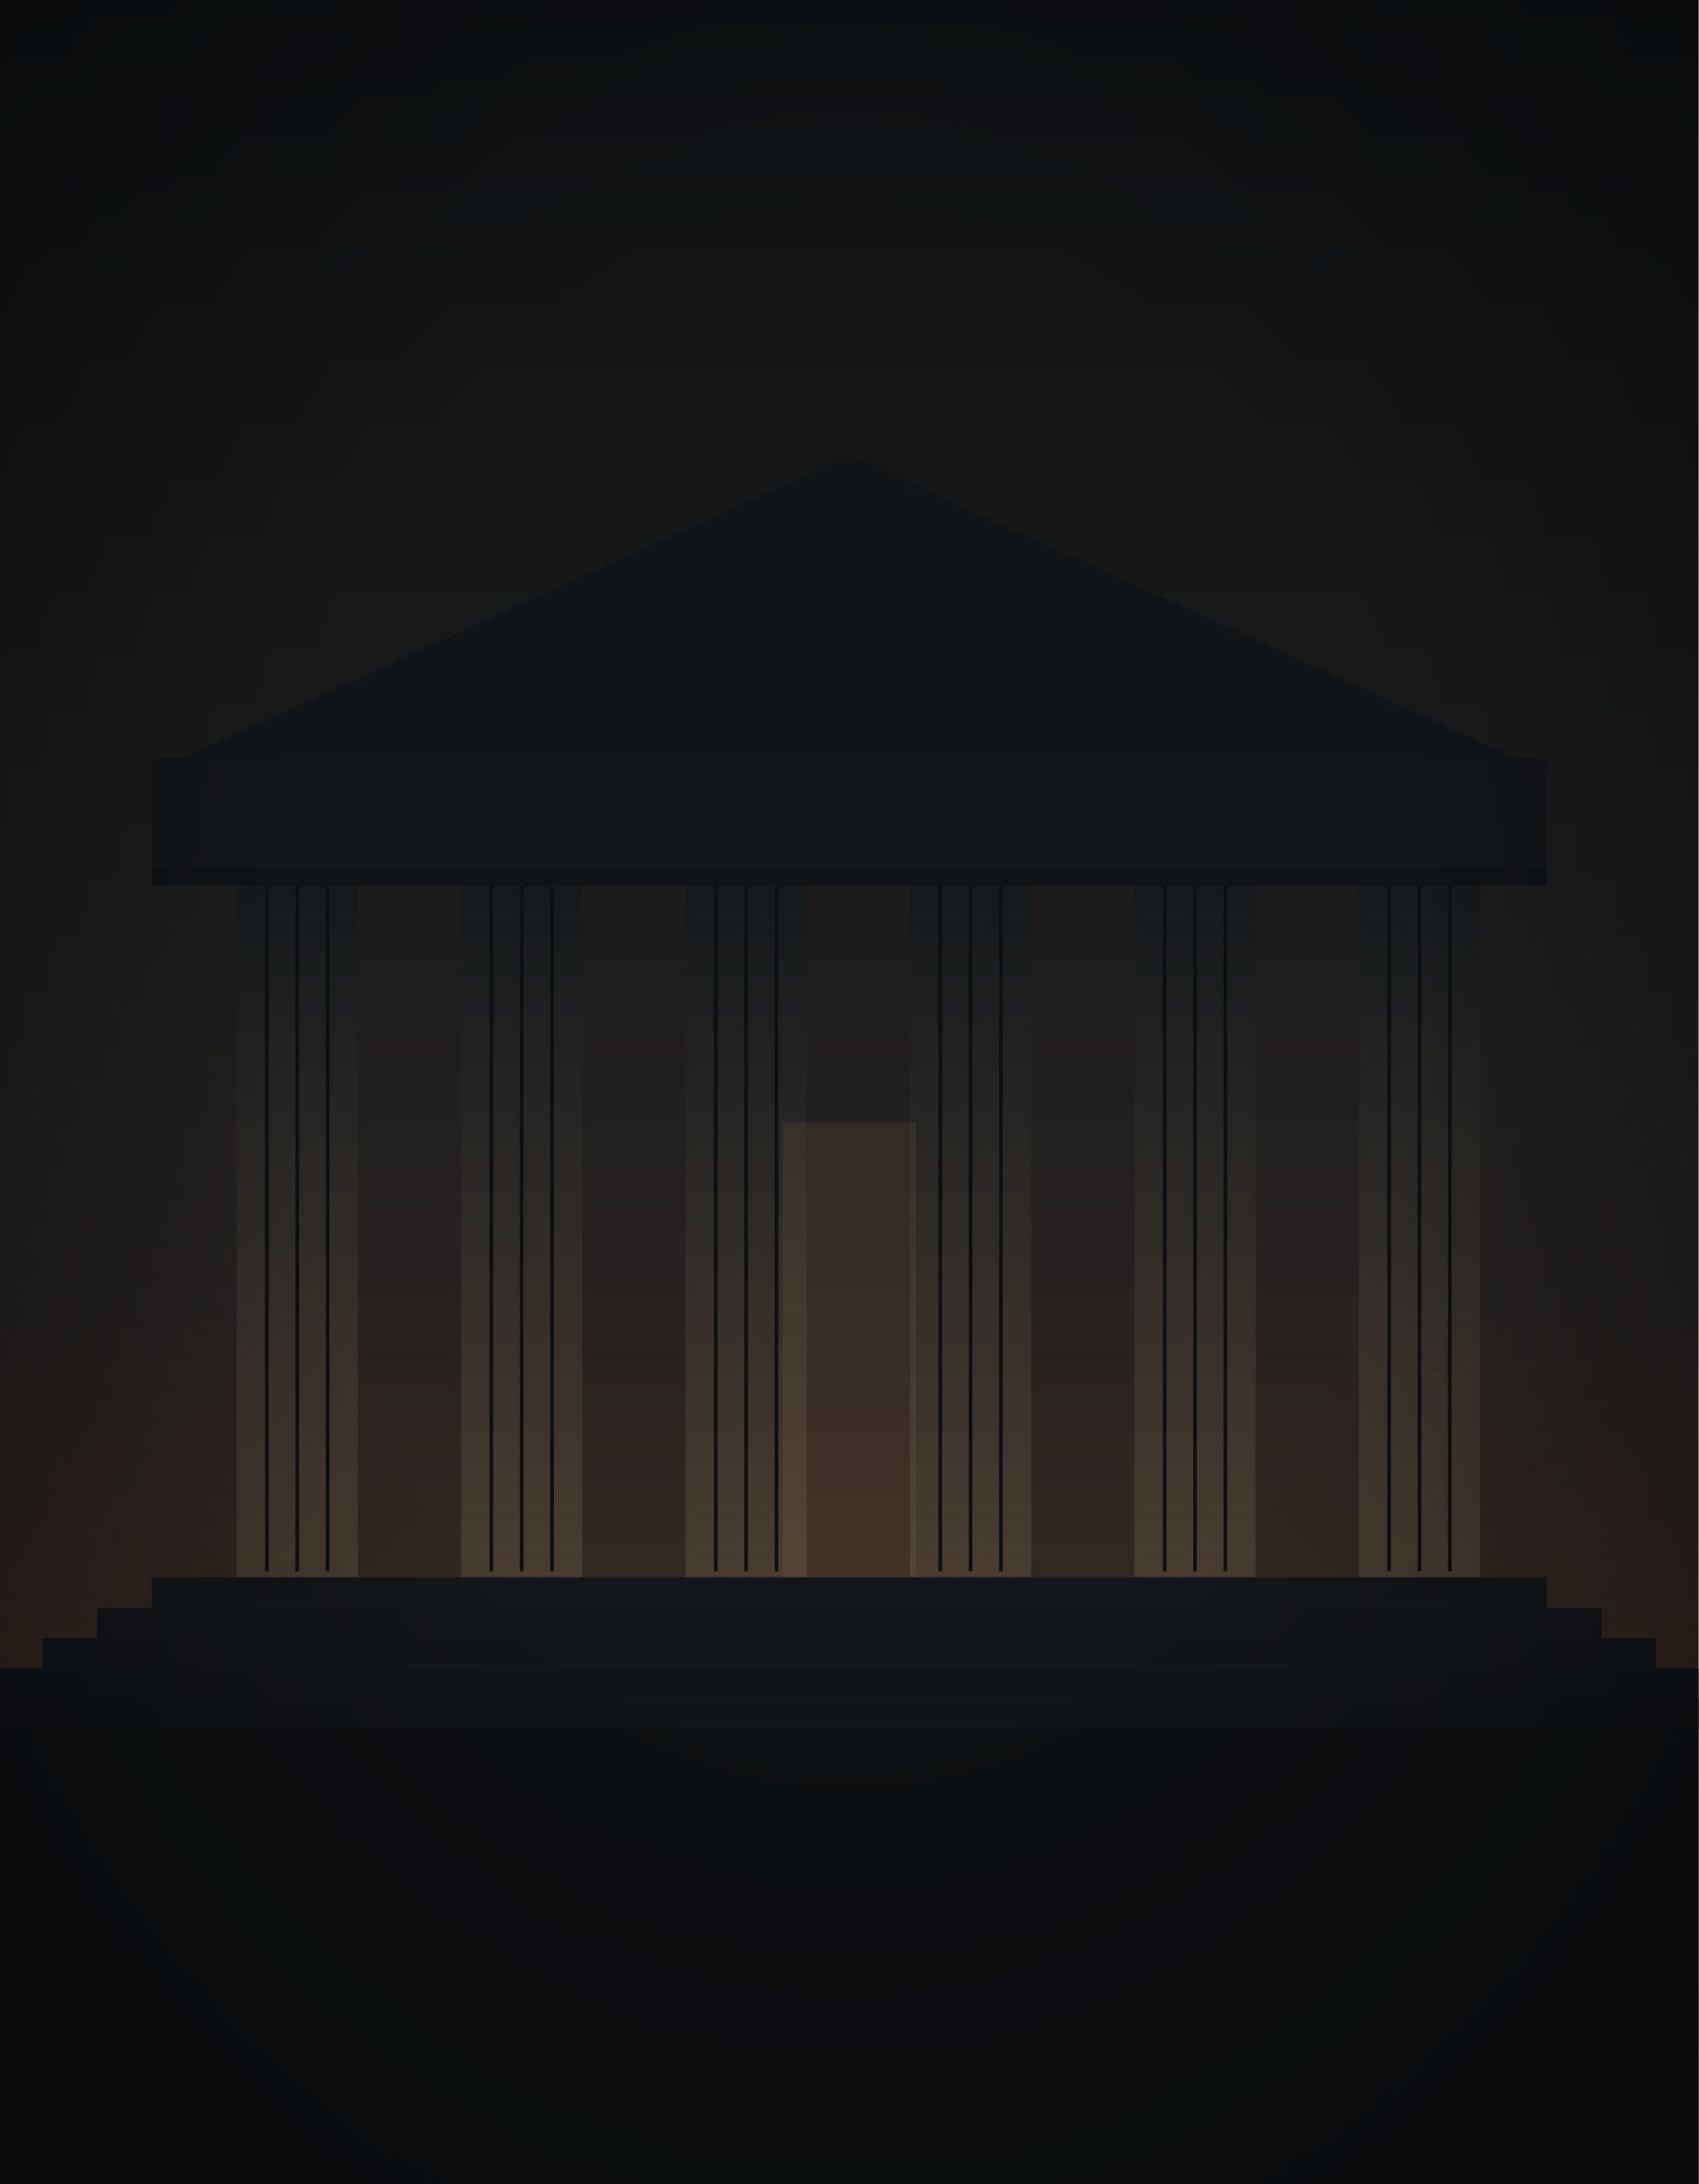
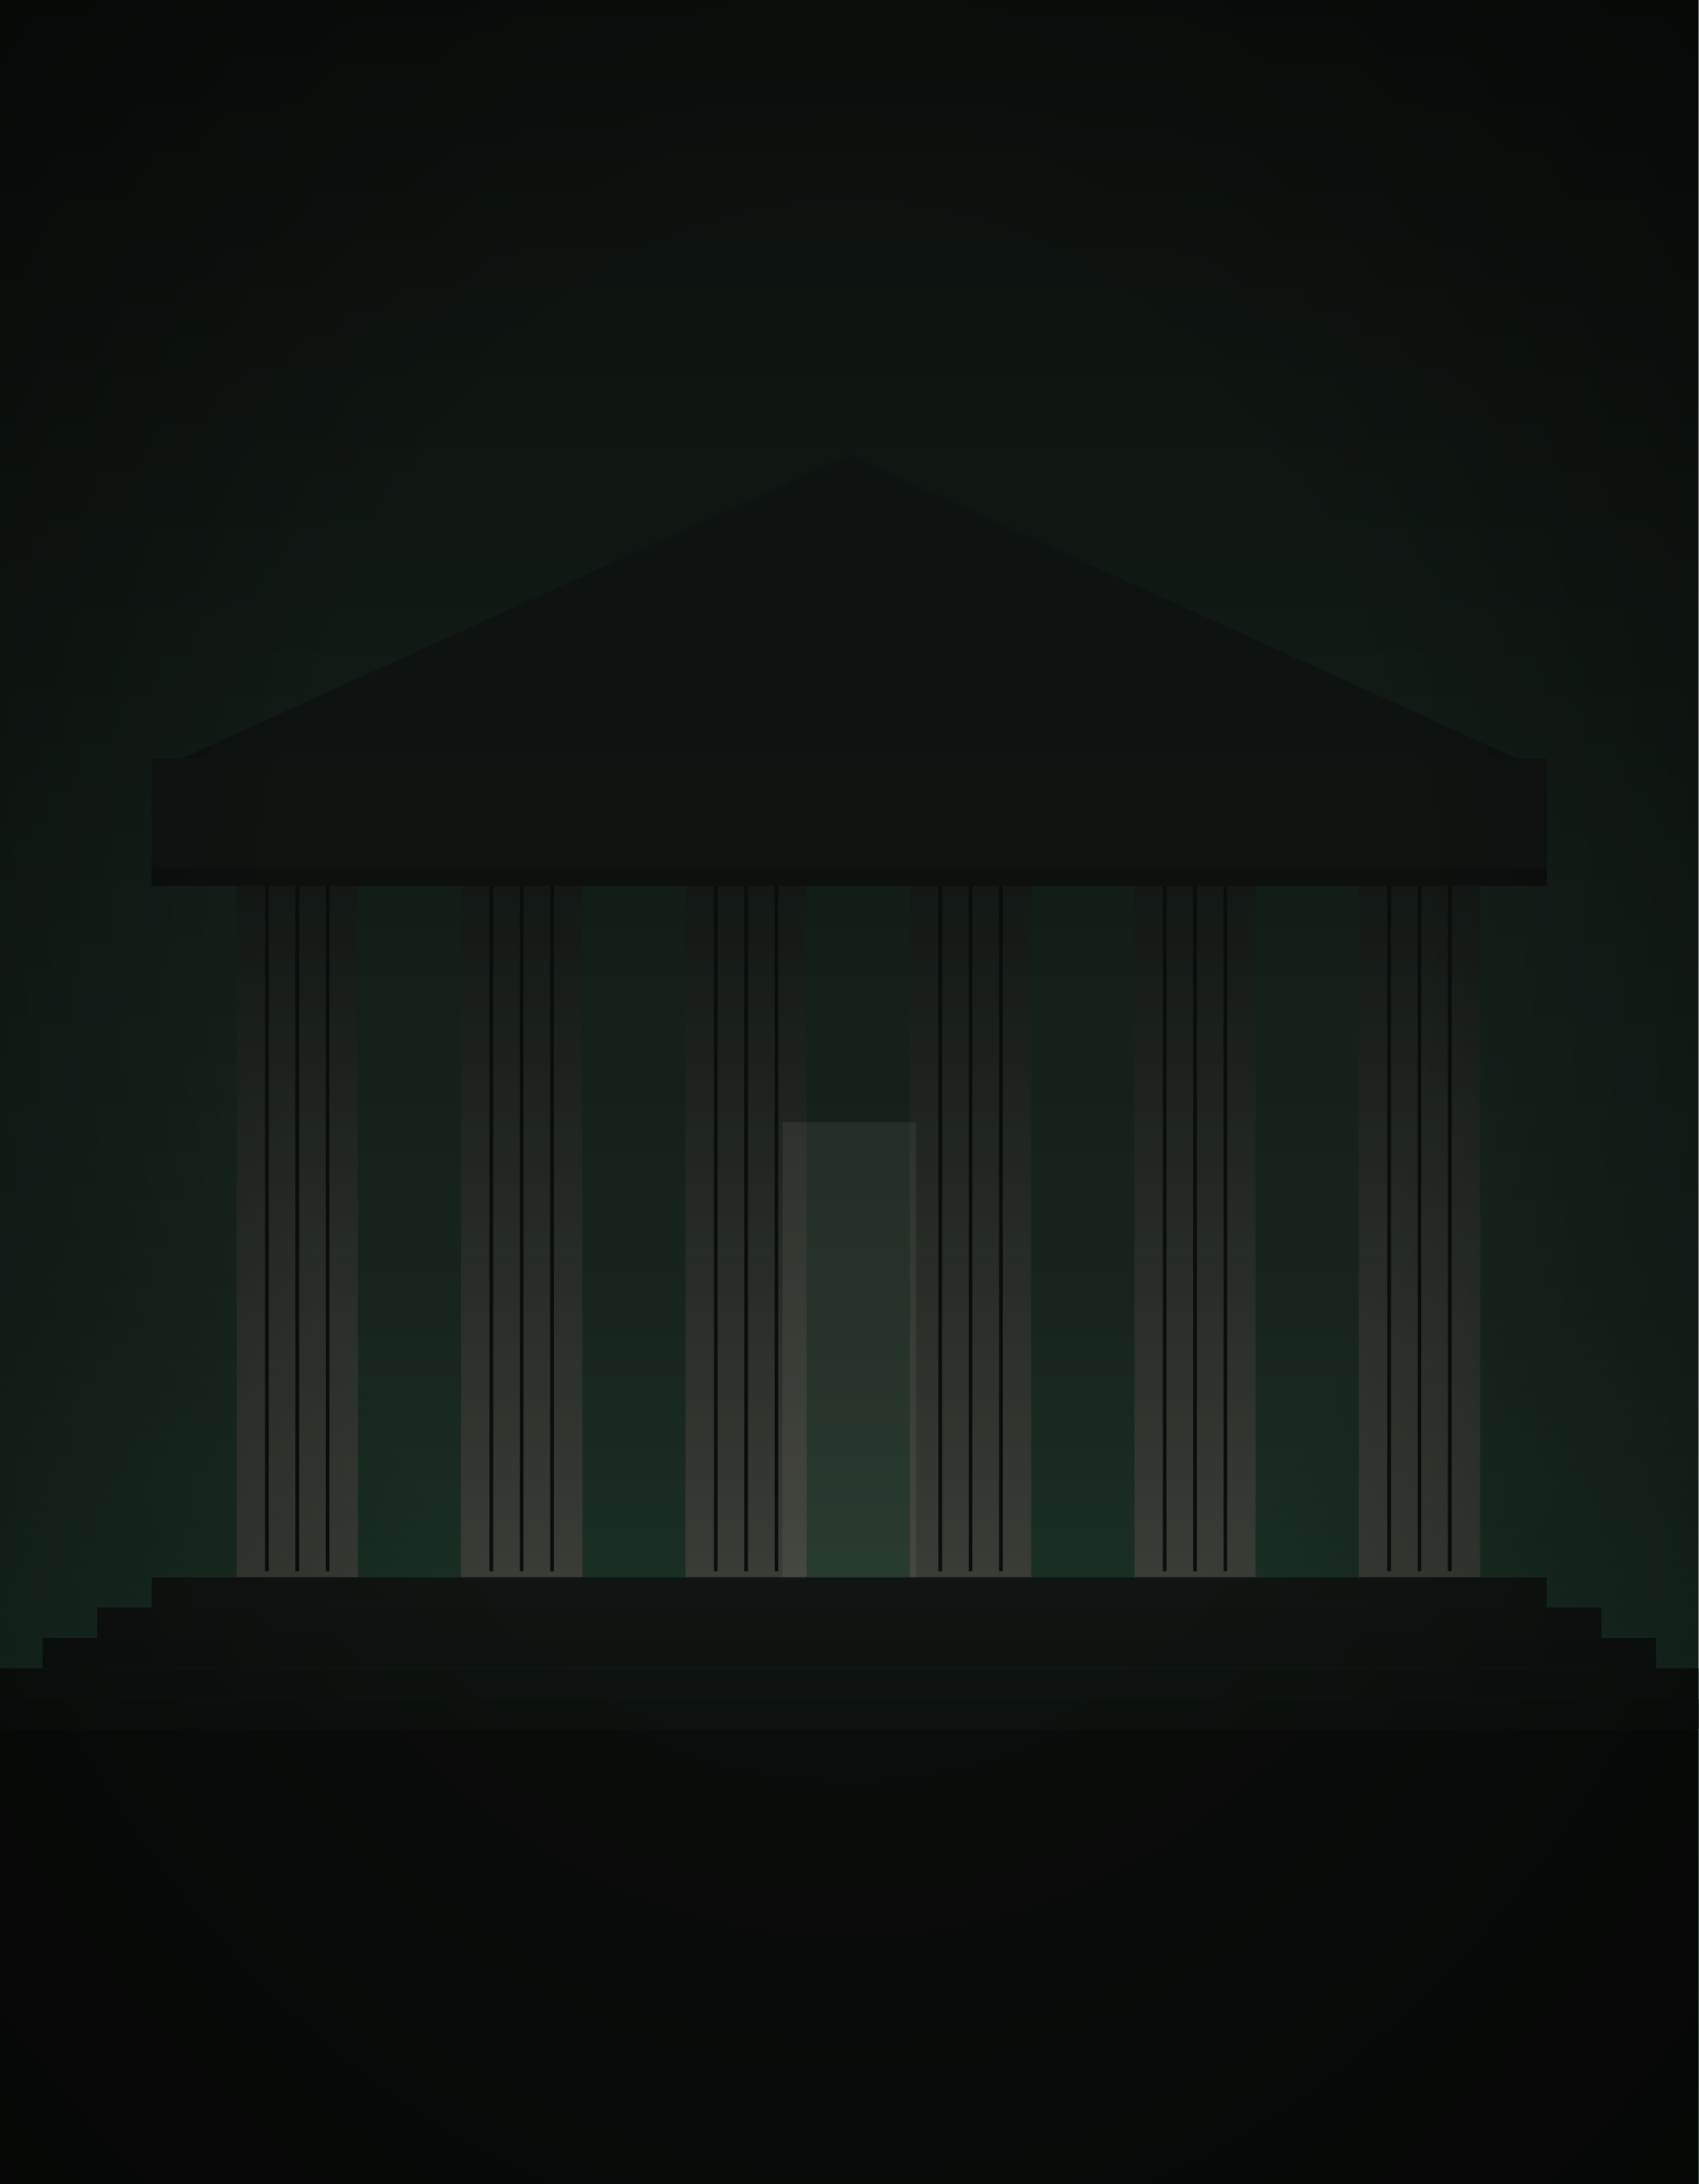
<svg xmlns="http://www.w3.org/2000/svg" viewBox="0 0 560 720" width="560" height="720" preserveAspectRatio="xMidYMid slice">
  <defs>
    <linearGradient id="sky" x1="0" y1="0" x2="0" y2="1">
-       <stop offset="0%" stop-color="#0B0E10" />
-       <stop offset="60%" stop-color="#2B2522" />
-       <stop offset="100%" stop-color="#6A3F25" />
+       <stop offset="0%" stop-color="#0B0E0C" />
+       <stop offset="60%" stop-color="#1B2B23" />
+       <stop offset="100%" stop-color="#245A40" />
    </linearGradient>
    <radialGradient id="vig" cx="50%" cy="45%" r="75%">
      <stop offset="45%" stop-color="#000" stop-opacity="0" />
      <stop offset="100%" stop-color="#000" stop-opacity="0.65" />
    </radialGradient>
    <linearGradient id="glowUp" x1="0" y1="1" x2="0" y2="0">
-       <stop offset="0%" stop-color="#D9A36B" stop-opacity="0.35" />
-       <stop offset="100%" stop-color="#D9A36B" stop-opacity="0" />
+       <stop offset="0%" stop-color="#E6E1CF" stop-opacity="0.25" />
+       <stop offset="100%" stop-color="#E6E1CF" stop-opacity="0" />
    </linearGradient>
    <radialGradient id="lamp" cx="50%" cy="50%" r="50%">
-       <stop offset="0%" stop-color="#D9A36B" stop-opacity="0.55" />
-       <stop offset="100%" stop-color="#D9A36B" stop-opacity="0" />
+       <stop offset="0%" stop-color="#E6E1CF" stop-opacity="0.45" />
+       <stop offset="100%" stop-color="#E6E1CF" stop-opacity="0" />
    </radialGradient>
+     <linearGradient id="band" x1="0" y1="0" x2="0" y2="1">
+       <stop offset="0%" stop-color="#1F8A5F" stop-opacity="0" />
+       <stop offset="100%" stop-color="#1F8A5F" stop-opacity="0.3" />
+     </linearGradient>
  </defs>
  <rect width="560" height="720" fill="url(#sky)" />
-   <rect y="560" width="560" height="160" fill="#0B0D0F" />
-   <polygon points="60,250 280,150 500,250" fill="#101316" />
-   <rect x="50" y="250" width="460" height="40" fill="#121518" />
-   <rect x="78" y="290" width="40" height="230" fill="#15191C" />
+   <rect y="560" width="560" height="160" fill="#0A0C0B" />
+   <polygon points="60,250 280,150 500,250" fill="#0F1311" />
+   <rect x="50" y="250" width="460" height="40" fill="#111513" />
+   <rect x="78" y="290" width="40" height="230" fill="#141A17" />
  <rect x="78" y="290" width="40" height="230" fill="url(#glowUp)" />
-   <line x1="88" y1="292" x2="88" y2="518" stroke="#0B0D0F" stroke-width="1.2" />
-   <line x1="98" y1="292" x2="98" y2="518" stroke="#0B0D0F" stroke-width="1.2" />
-   <line x1="108" y1="292" x2="108" y2="518" stroke="#0B0D0F" stroke-width="1.2" />
-   <rect x="152" y="290" width="40" height="230" fill="#15191C" />
+   <line x1="88" y1="292" x2="88" y2="518" stroke="#0A0C0B" stroke-width="1.2" />
+   <line x1="98" y1="292" x2="98" y2="518" stroke="#0A0C0B" stroke-width="1.2" />
+   <line x1="108" y1="292" x2="108" y2="518" stroke="#0A0C0B" stroke-width="1.2" />
+   <rect x="152" y="290" width="40" height="230" fill="#141A17" />
  <rect x="152" y="290" width="40" height="230" fill="url(#glowUp)" />
-   <line x1="162" y1="292" x2="162" y2="518" stroke="#0B0D0F" stroke-width="1.2" />
-   <line x1="172" y1="292" x2="172" y2="518" stroke="#0B0D0F" stroke-width="1.2" />
-   <line x1="182" y1="292" x2="182" y2="518" stroke="#0B0D0F" stroke-width="1.2" />
-   <rect x="226" y="290" width="40" height="230" fill="#15191C" />
+   <line x1="162" y1="292" x2="162" y2="518" stroke="#0A0C0B" stroke-width="1.2" />
+   <line x1="172" y1="292" x2="172" y2="518" stroke="#0A0C0B" stroke-width="1.2" />
+   <line x1="182" y1="292" x2="182" y2="518" stroke="#0A0C0B" stroke-width="1.2" />
+   <rect x="226" y="290" width="40" height="230" fill="#141A17" />
  <rect x="226" y="290" width="40" height="230" fill="url(#glowUp)" />
-   <line x1="236" y1="292" x2="236" y2="518" stroke="#0B0D0F" stroke-width="1.2" />
-   <line x1="246" y1="292" x2="246" y2="518" stroke="#0B0D0F" stroke-width="1.2" />
-   <line x1="256" y1="292" x2="256" y2="518" stroke="#0B0D0F" stroke-width="1.2" />
-   <rect x="300" y="290" width="40" height="230" fill="#15191C" />
+   <line x1="236" y1="292" x2="236" y2="518" stroke="#0A0C0B" stroke-width="1.2" />
+   <line x1="246" y1="292" x2="246" y2="518" stroke="#0A0C0B" stroke-width="1.2" />
+   <line x1="256" y1="292" x2="256" y2="518" stroke="#0A0C0B" stroke-width="1.2" />
+   <rect x="300" y="290" width="40" height="230" fill="#141A17" />
  <rect x="300" y="290" width="40" height="230" fill="url(#glowUp)" />
-   <line x1="310" y1="292" x2="310" y2="518" stroke="#0B0D0F" stroke-width="1.2" />
-   <line x1="320" y1="292" x2="320" y2="518" stroke="#0B0D0F" stroke-width="1.2" />
-   <line x1="330" y1="292" x2="330" y2="518" stroke="#0B0D0F" stroke-width="1.2" />
-   <rect x="374" y="290" width="40" height="230" fill="#15191C" />
+   <line x1="310" y1="292" x2="310" y2="518" stroke="#0A0C0B" stroke-width="1.2" />
+   <line x1="320" y1="292" x2="320" y2="518" stroke="#0A0C0B" stroke-width="1.2" />
+   <line x1="330" y1="292" x2="330" y2="518" stroke="#0A0C0B" stroke-width="1.2" />
+   <rect x="374" y="290" width="40" height="230" fill="#141A17" />
  <rect x="374" y="290" width="40" height="230" fill="url(#glowUp)" />
-   <line x1="384" y1="292" x2="384" y2="518" stroke="#0B0D0F" stroke-width="1.2" />
-   <line x1="394" y1="292" x2="394" y2="518" stroke="#0B0D0F" stroke-width="1.2" />
-   <line x1="404" y1="292" x2="404" y2="518" stroke="#0B0D0F" stroke-width="1.2" />
-   <rect x="448" y="290" width="40" height="230" fill="#15191C" />
+   <line x1="384" y1="292" x2="384" y2="518" stroke="#0A0C0B" stroke-width="1.2" />
+   <line x1="394" y1="292" x2="394" y2="518" stroke="#0A0C0B" stroke-width="1.2" />
+   <line x1="404" y1="292" x2="404" y2="518" stroke="#0A0C0B" stroke-width="1.2" />
+   <rect x="448" y="290" width="40" height="230" fill="#141A17" />
  <rect x="448" y="290" width="40" height="230" fill="url(#glowUp)" />
-   <line x1="458" y1="292" x2="458" y2="518" stroke="#0B0D0F" stroke-width="1.2" />
-   <line x1="468" y1="292" x2="468" y2="518" stroke="#0B0D0F" stroke-width="1.2" />
-   <line x1="478" y1="292" x2="478" y2="518" stroke="#0B0D0F" stroke-width="1.2" />
-   <rect x="50" y="286" width="460" height="6" fill="#0E1113" />
-   <rect x="50" y="520" width="460" height="10" fill="#131619" />
-   <rect x="32" y="530" width="496" height="10" fill="#121518" />
-   <rect x="14" y="540" width="532" height="10" fill="#111417" />
-   <rect x="-4" y="550" width="568" height="10" fill="#101316" />
-   <rect x="-22" y="560" width="604" height="10" fill="#0f1215" />
-   <rect x="258" y="370" width="44" height="150" fill="#D9A36B" opacity="0.12" />
+   <line x1="458" y1="292" x2="458" y2="518" stroke="#0A0C0B" stroke-width="1.2" />
+   <line x1="468" y1="292" x2="468" y2="518" stroke="#0A0C0B" stroke-width="1.2" />
+   <line x1="478" y1="292" x2="478" y2="518" stroke="#0A0C0B" stroke-width="1.2" />
+   <rect x="50" y="286" width="460" height="6" fill="#0D100E" />
+   <rect x="50" y="520" width="460" height="10" fill="#121614" />
+   <rect x="32" y="530" width="496" height="10" fill="#111513" />
+   <rect x="14" y="540" width="532" height="10" fill="#101412" />
+   <rect x="-4" y="550" width="568" height="10" fill="#0f1311" />
+   <rect x="-22" y="560" width="604" height="10" fill="#0e1210" />
+   <rect x="258" y="370" width="44" height="150" fill="#E6E1CF" opacity="0.1" />
  <rect width="560" height="720" fill="url(#vig)" />
-   <rect width="560" height="720" fill="#15191C" opacity="0.25" />
+   <rect width="560" height="720" fill="#0B0E0C" opacity="0.25" />
</svg>
